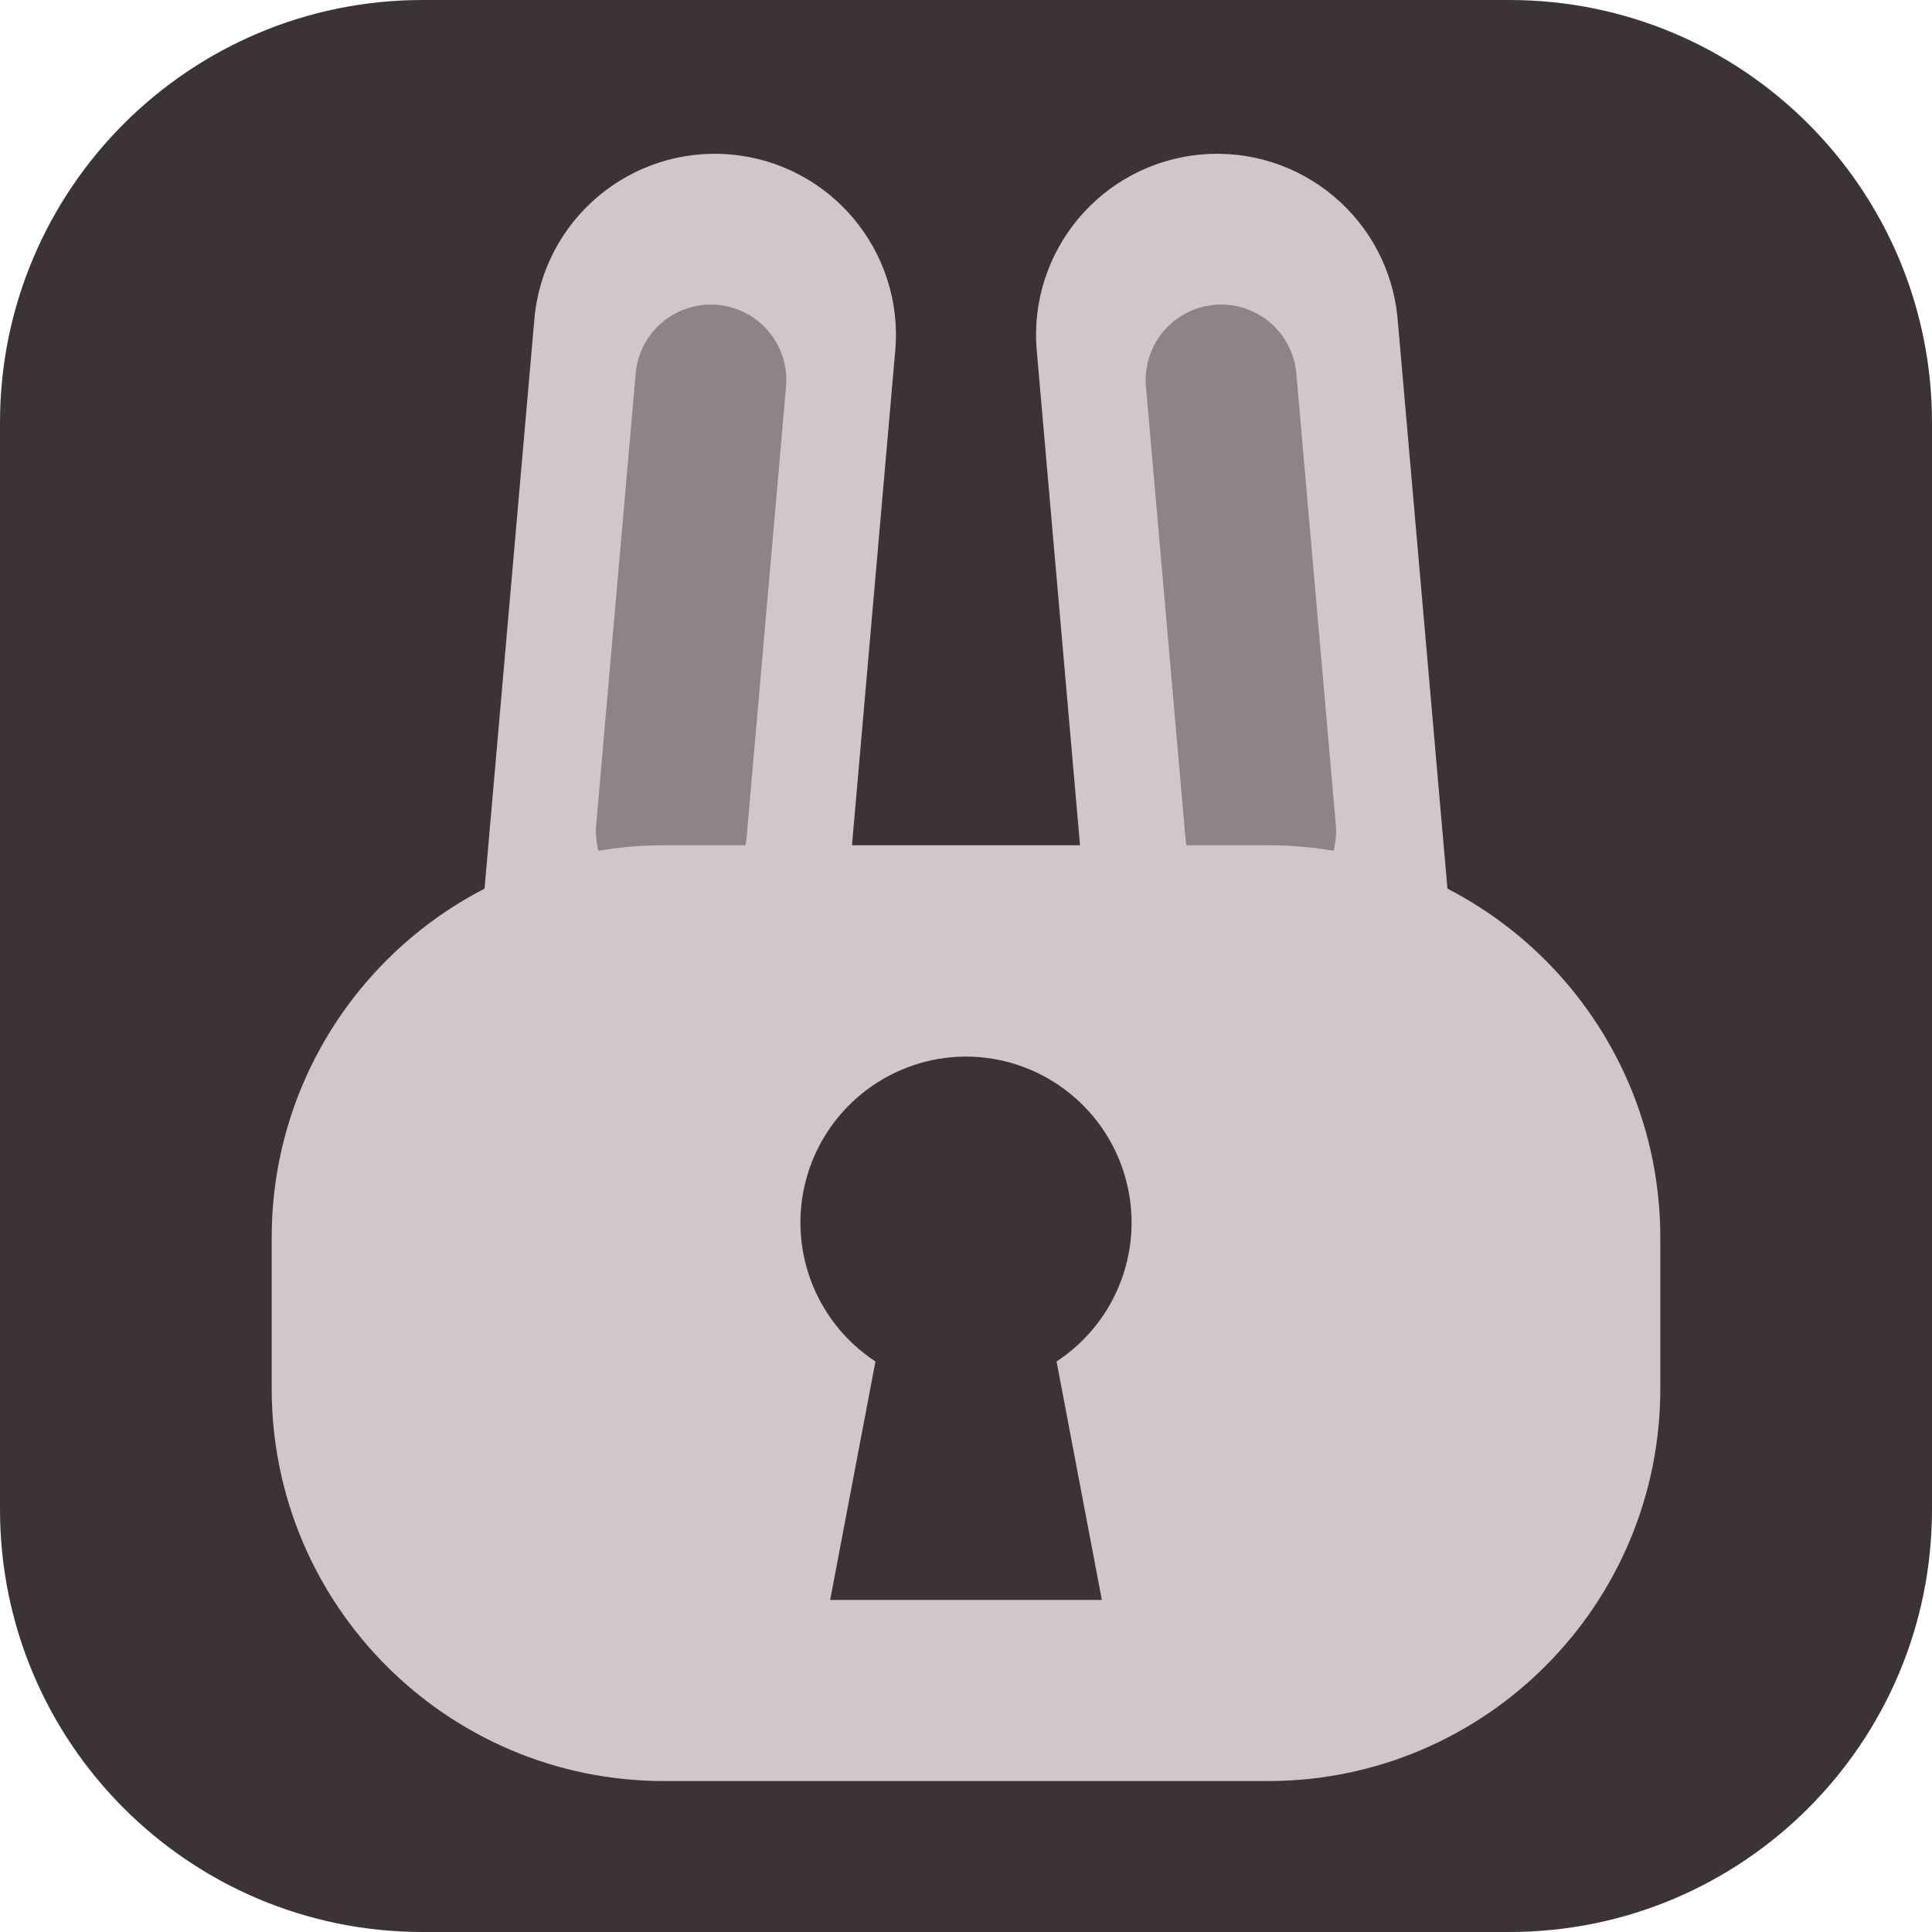
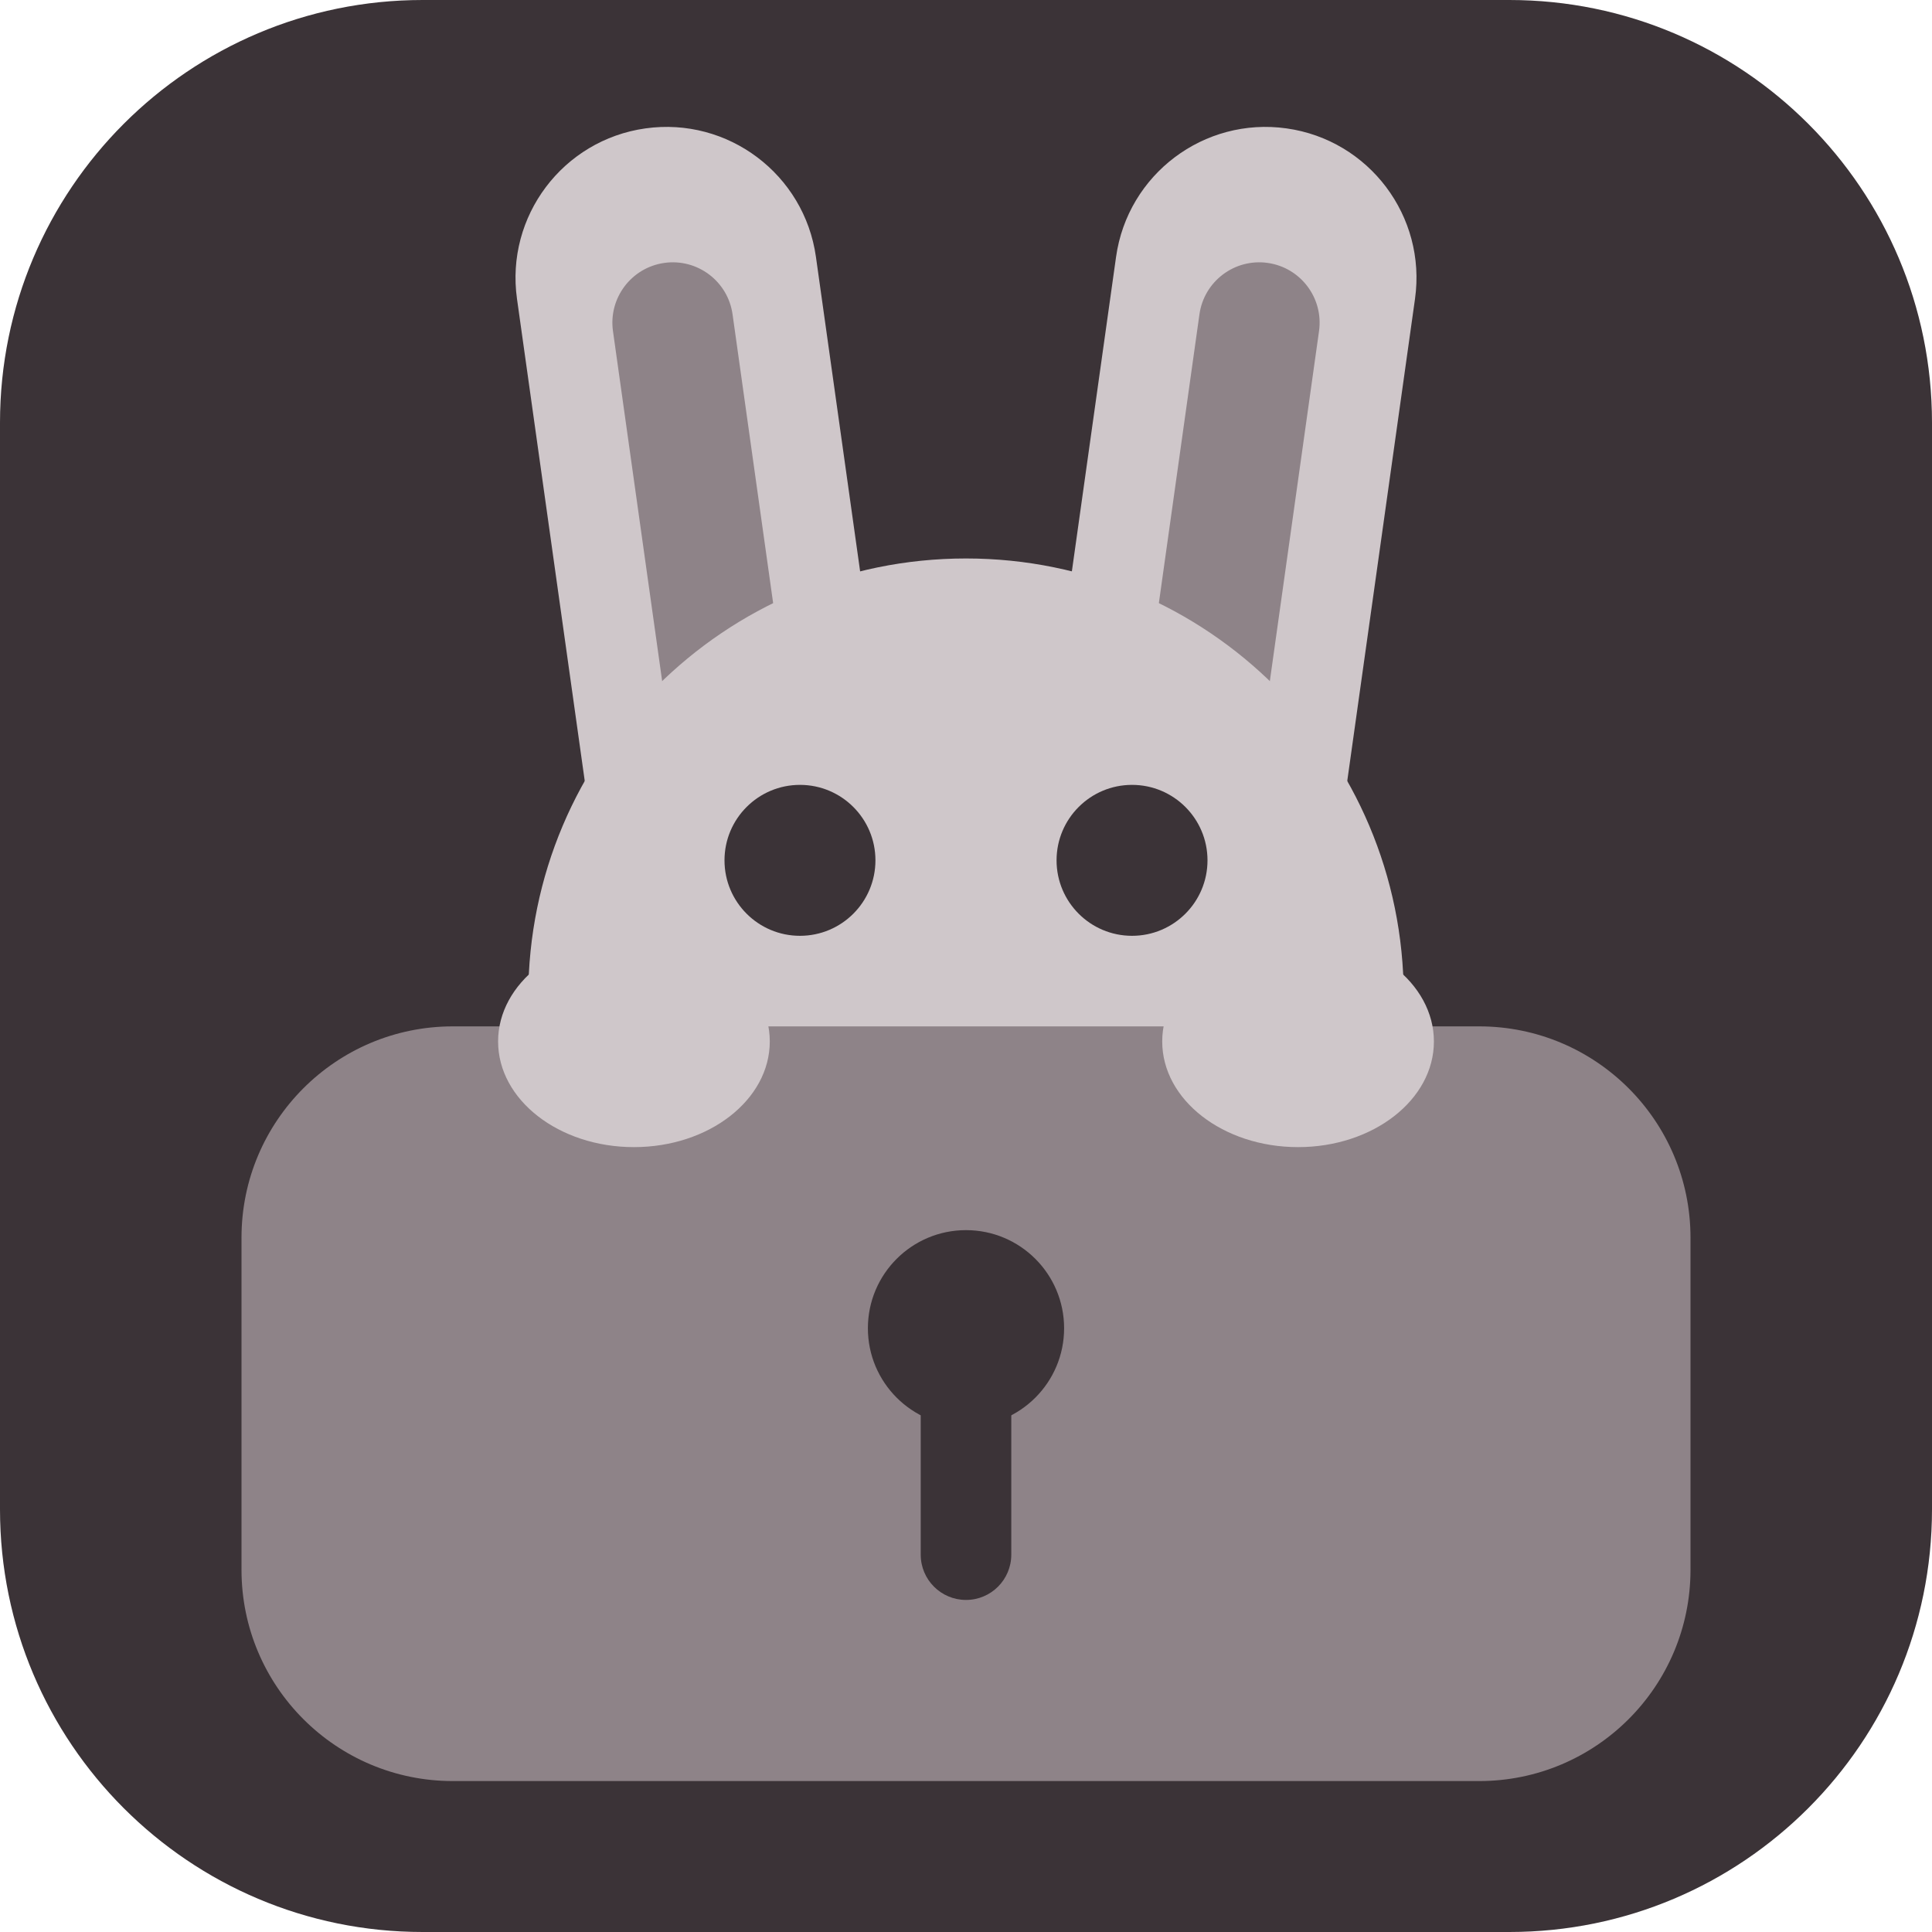
<svg xmlns="http://www.w3.org/2000/svg" viewBox="0 0 128 128">
-   <rect width="128" height="128" rx="28" fill="#3B3337" />
-   <g transform="rotate(5 43 72)">
-     <rect x="31" y="10" width="24" height="66" rx="12" fill="#CFC7CA" />
-     <rect class="inner" x="38" y="20" width="10" height="40" rx="5" fill="#8E8388" />
+   <style>.bg{fill:#3B3337}.rabbit{fill:#CFC7CA}.inner{fill:#8E8388}.eye{fill:#3B3337}.lock{fill:#8E8388}.keyhole{fill:#3B3337}</style>
+   <rect class="bg" width="128" height="128" rx="28" />
+   <g transform="rotate(-8 50 60)">
+     <rect class="rabbit" x="40" y="8" width="20" height="54" rx="10" />
+     <rect class="inner" x="46" y="17" width="8" height="34" rx="4" />
  </g>
-   <g transform="rotate(-5 85 72)">
-     <rect x="73" y="10" width="24" height="66" rx="12" fill="#CFC7CA" />
-     <rect class="inner" x="80" y="20" width="10" height="40" rx="5" fill="#8E8388" />
+   <g transform="rotate(8 78 60)">
+     <rect class="rabbit" x="68" y="8" width="20" height="54" rx="10" />
+     <rect class="inner" x="74" y="17" width="8" height="34" rx="4" />
  </g>
-   <rect x="18" y="56" width="92" height="62" rx="26" fill="#CFC7CA" />
-   <path fill="#3B3337" d="M64 70a11 11 0 0 1 6 20.2L73 106H55l3-15.8A11 11 0 0 1 64 70z" />
+   <circle class="rabbit" cx="64" cy="66" r="29" />
+   <circle class="eye" cx="53" cy="57" r="5" />
+   <circle class="eye" cx="75" cy="57" r="5" />
+   <rect class="lock" x="16" y="68" width="96" height="50" rx="14" />
+   <ellipse class="rabbit" cx="42" cy="69" rx="9" ry="7" />
+   <ellipse class="rabbit" cx="86" cy="69" rx="9" ry="7" />
+   <circle class="keyhole" cx="64" cy="88" r="6.5" />
+   <rect class="keyhole" x="61" y="90" width="6" height="16" rx="3" />
</svg>
